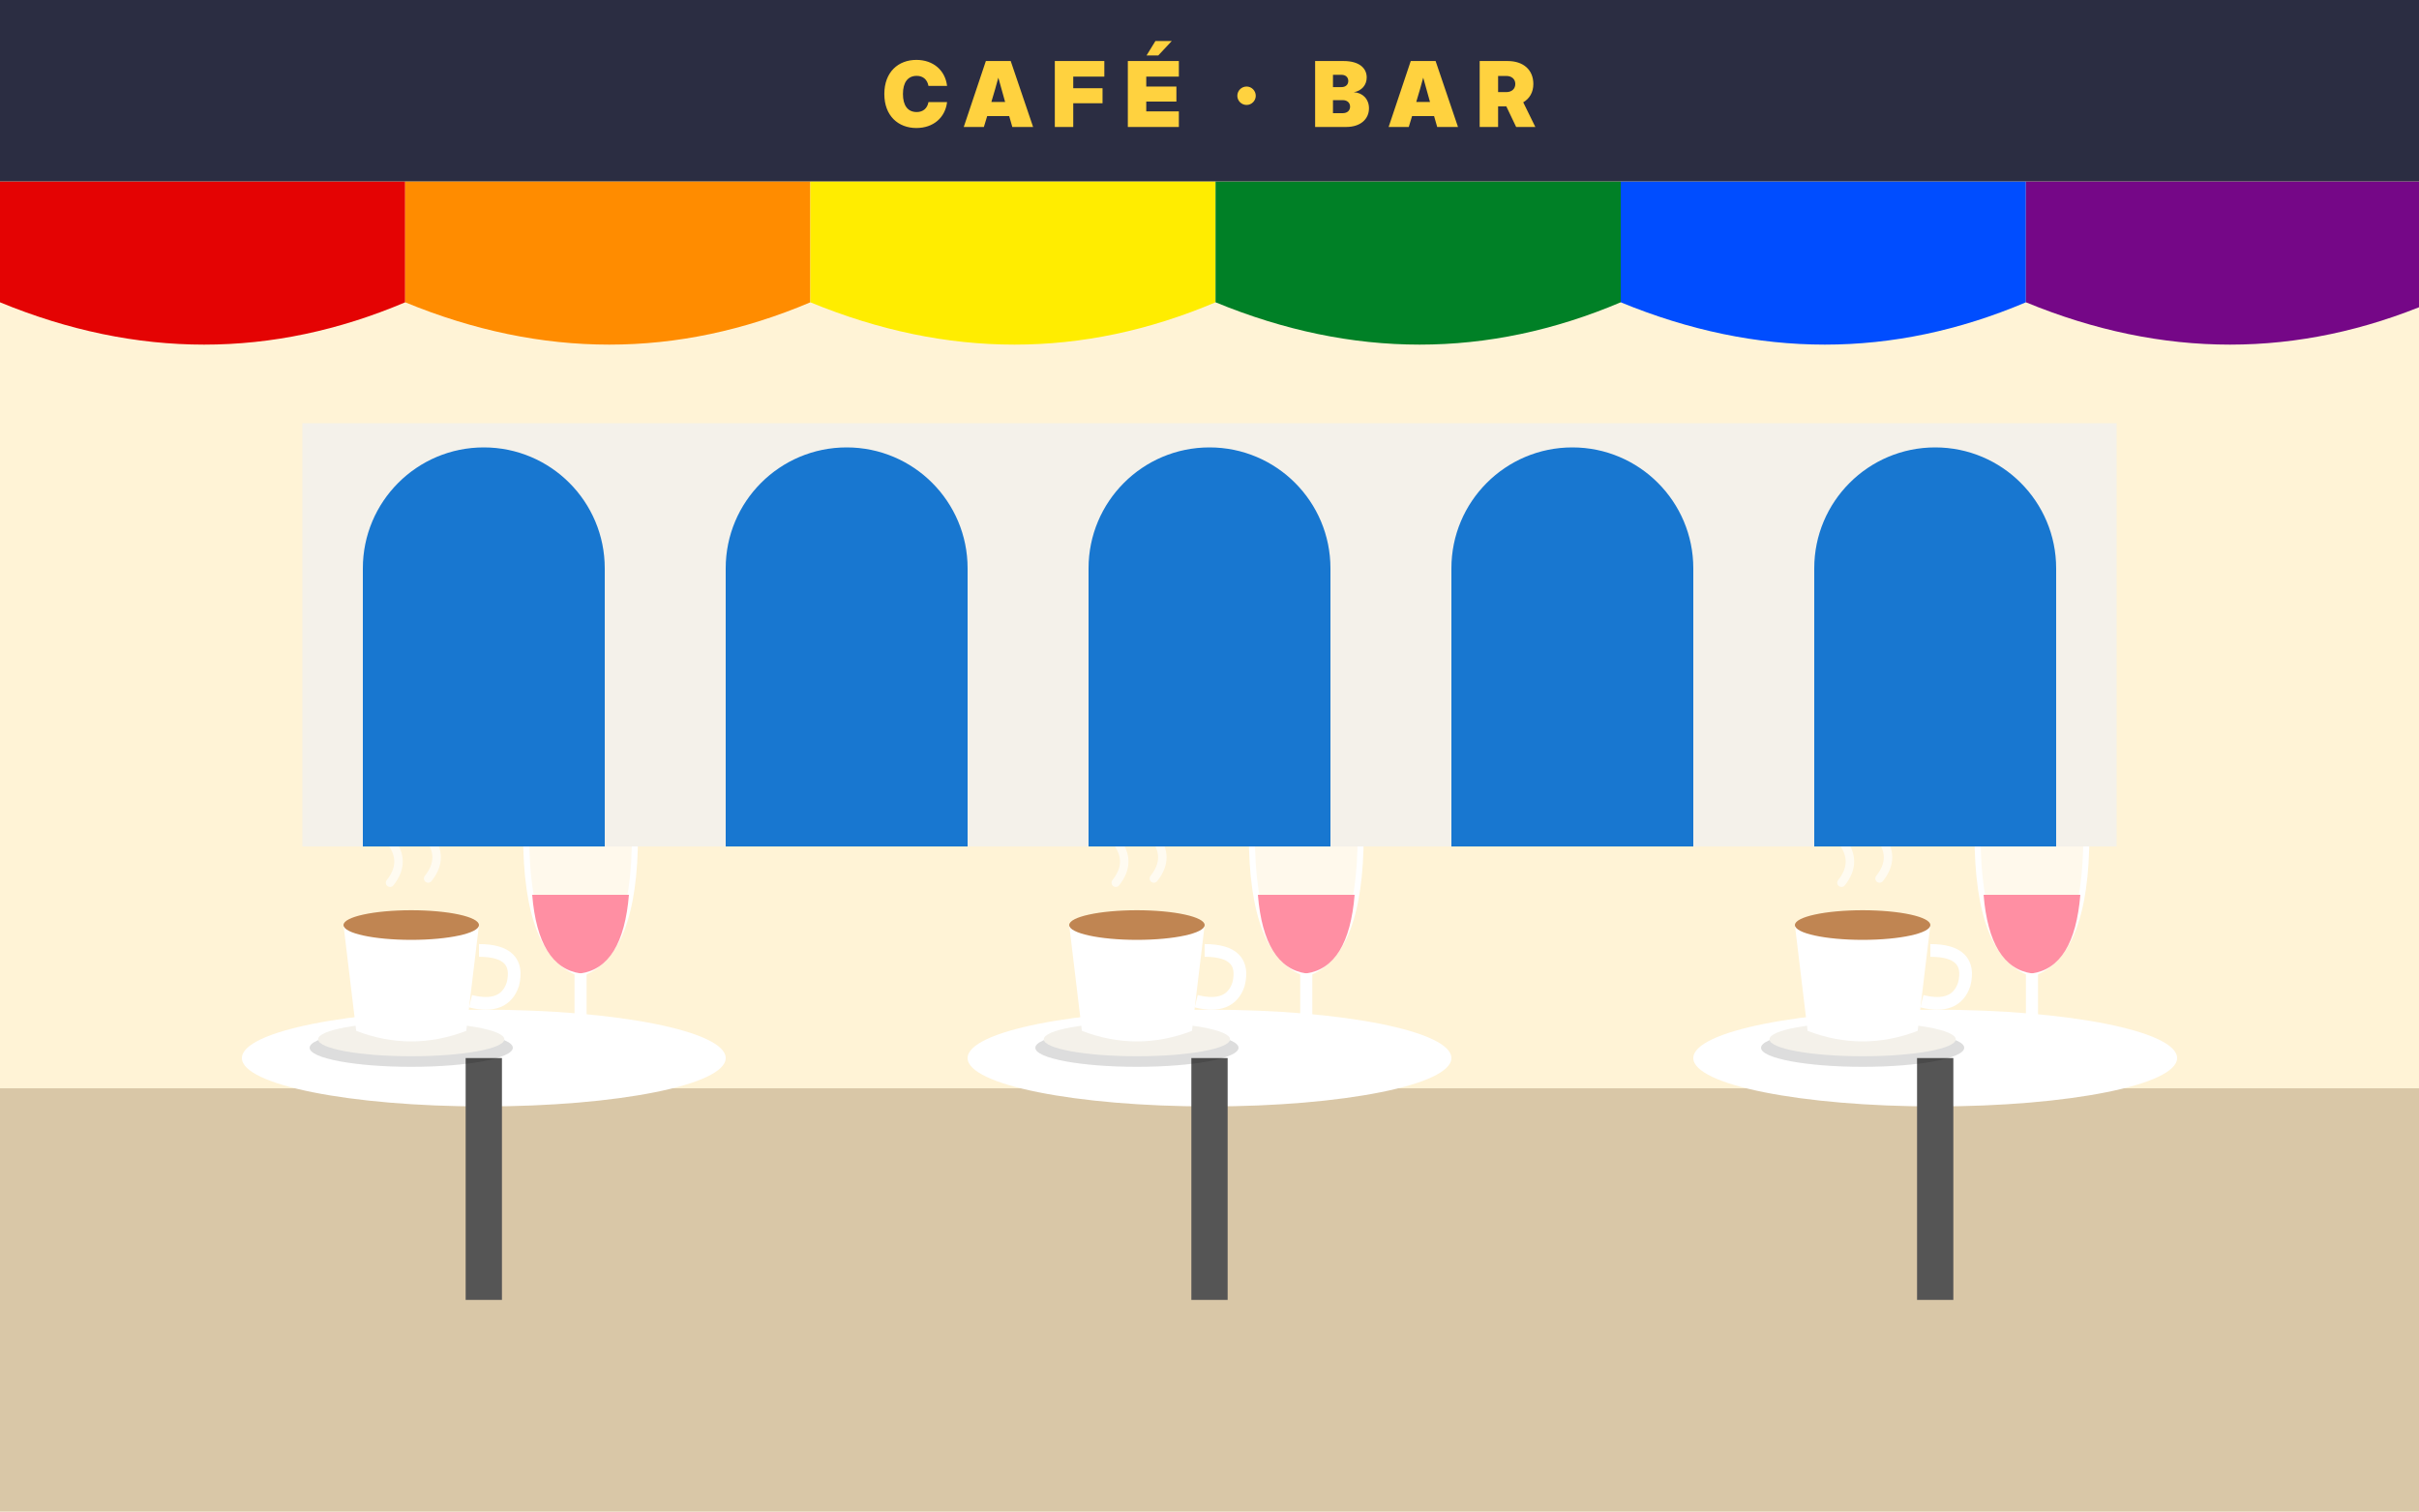
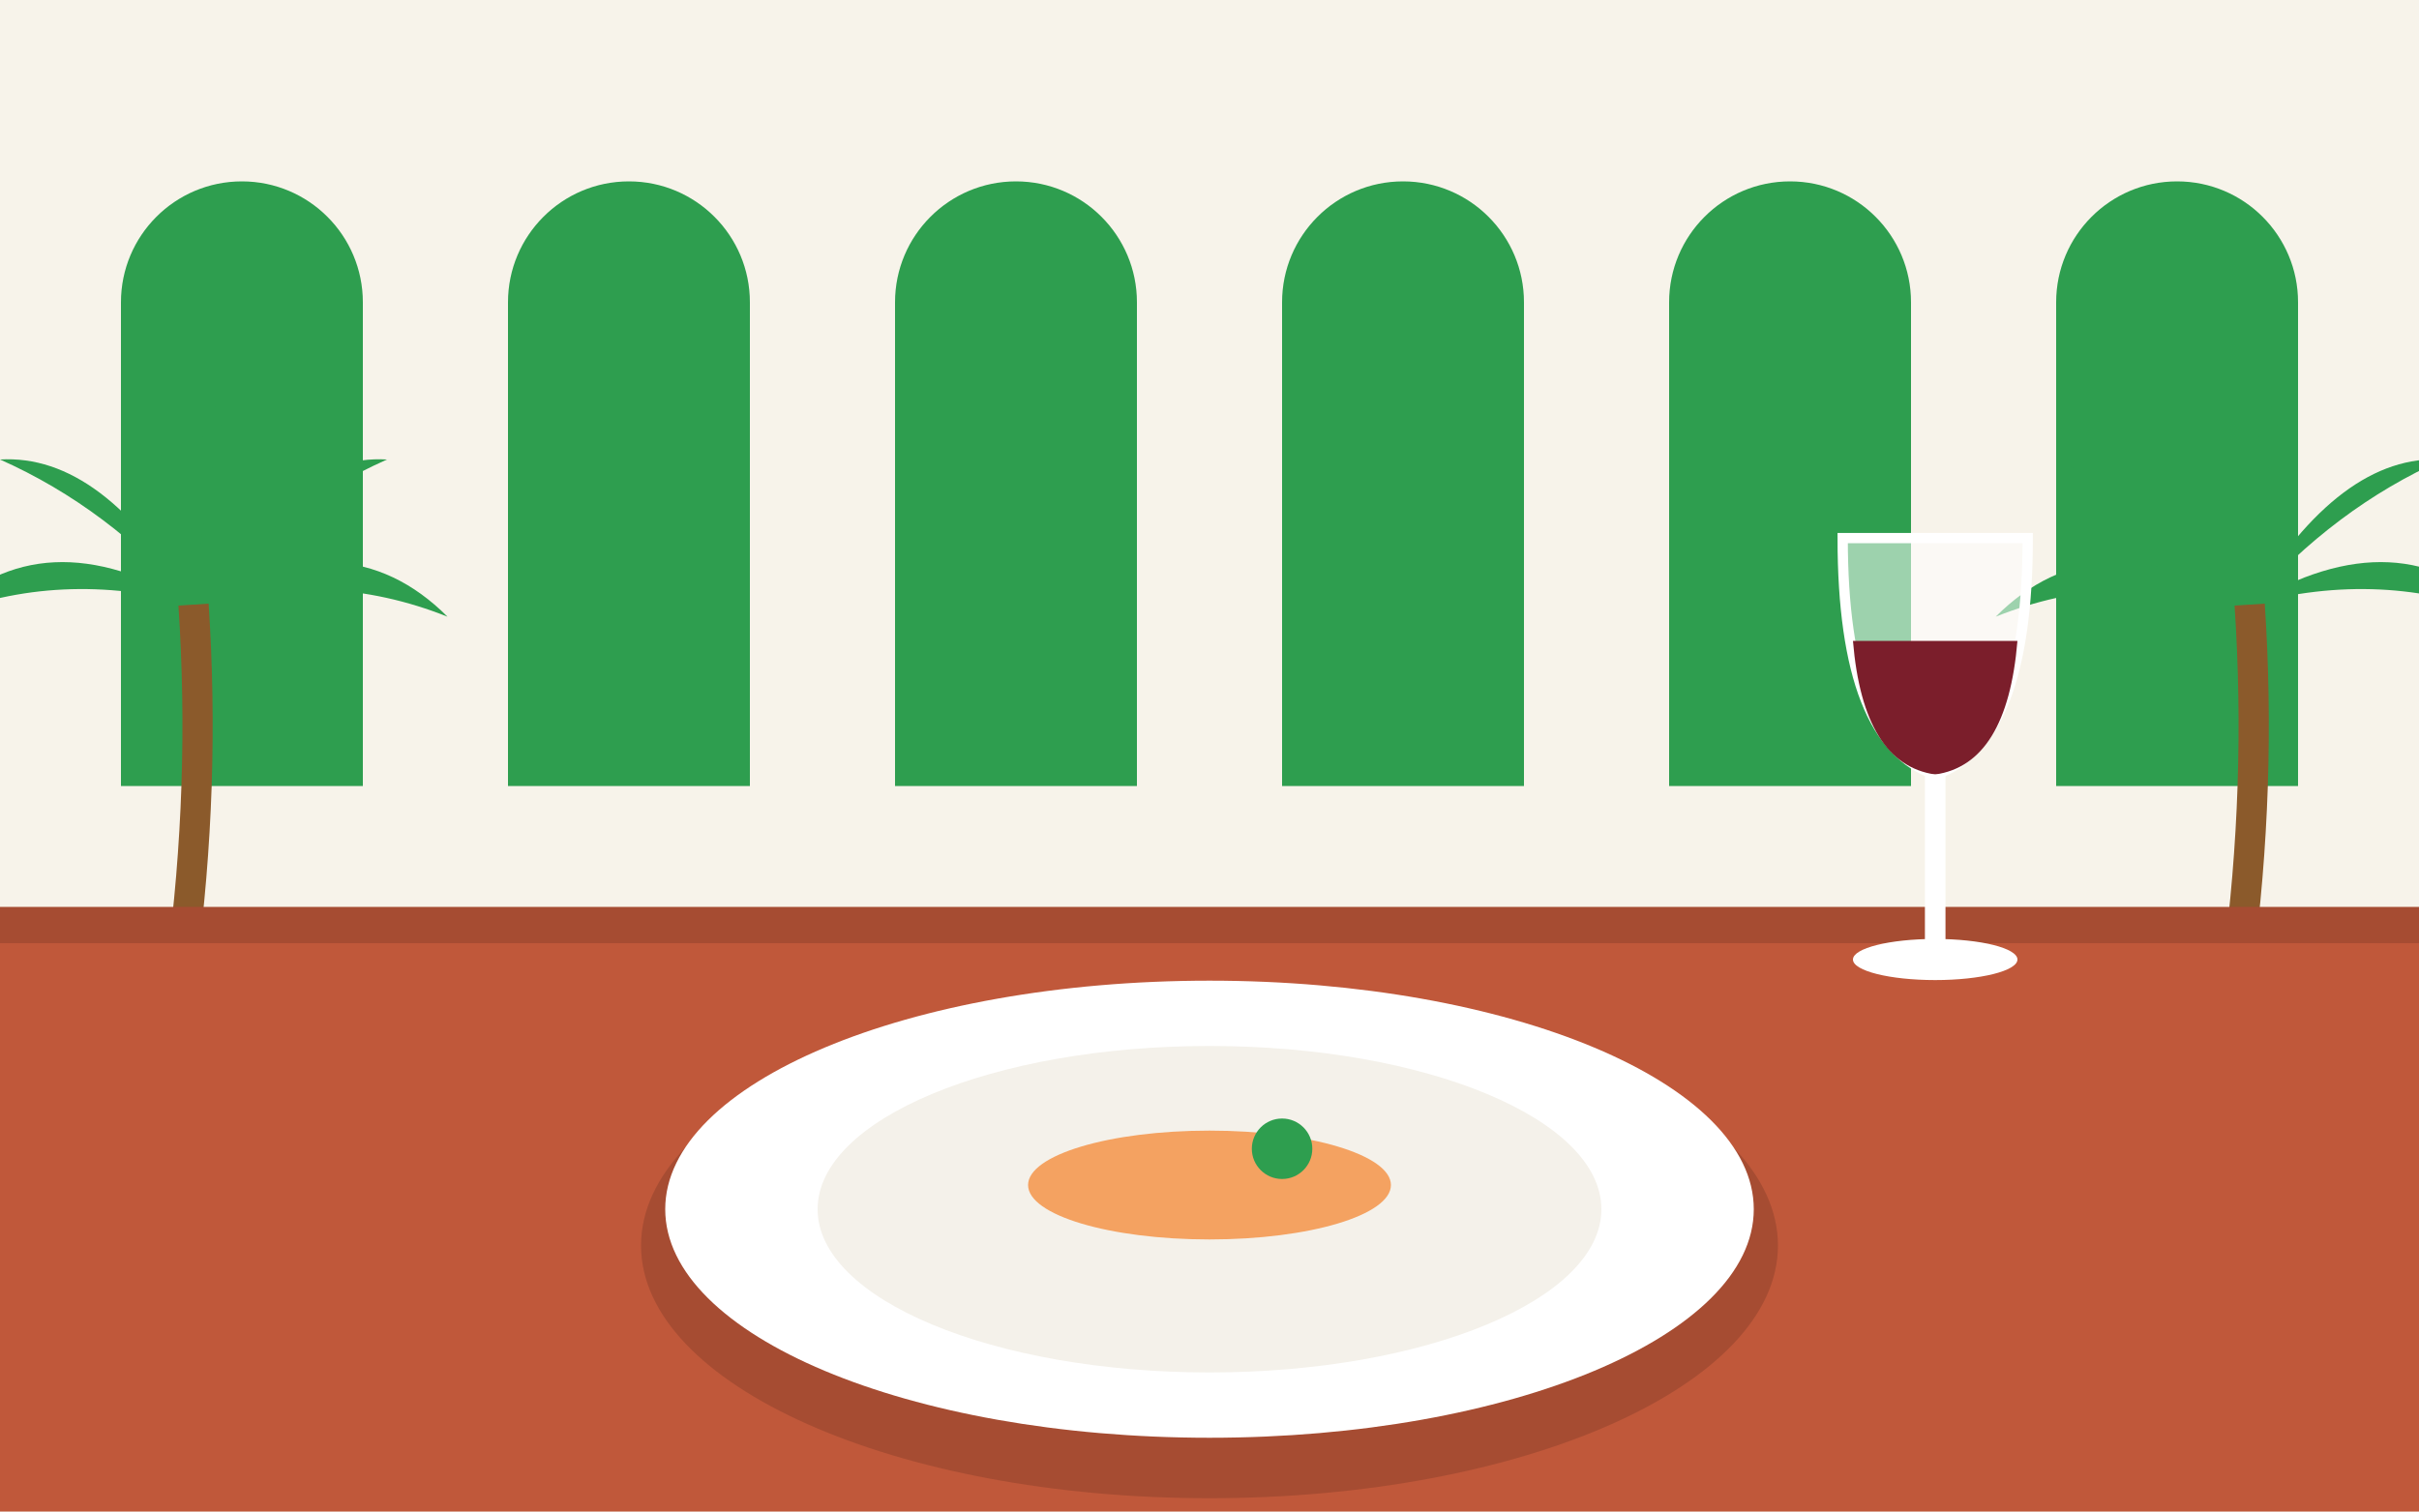
<svg xmlns="http://www.w3.org/2000/svg" viewBox="0 0 400 250" preserveAspectRatio="xMidYMid slice">
  <rect width="400" height="250" fill="#FFF" />
-   <rect width="400" height="250" fill="#FFF3D6" />
-   <path d="M0 30 h67 v20 q-33 14 -67 0z" fill="#E40303" />
-   <path d="M67 30 h67 v20 q-33 14 -67 0z" fill="#FF8C00" />
-   <path d="M134 30 h67 v20 q-33 14 -67 0z" fill="#FFED00" />
-   <path d="M201 30 h67 v20 q-33 14 -67 0z" fill="#008026" />
-   <path d="M268 30 h67 v20 q-33 14 -67 0z" fill="#004DFF" />
-   <path d="M335 30 h67 v20 q-33 14 -67 0z" fill="#750787" />
-   <rect x="0" y="0" width="400" height="30" fill="#2B2D42" />
-   <text x="200" y="21" text-anchor="middle" font-family="Inter Display" font-weight="900" font-size="15" fill="#FFD23F" letter-spacing="3">CAFÉ · BAR</text>
-   <rect x="0" y="180" width="400" height="70" fill="#D9C7A7" />
-   <g transform="translate(80,175)">
-     <ellipse cx="0" cy="0" rx="40" ry="8" fill="#fff" />
-     <rect x="-3" y="0" width="6" height="40" fill="#555" />
+   <rect width="400" height="250" fill="#F7F3EA" />
+   <path d="M20 130 V50.0 A20.0 20.0 0 0 1 60 50.0 V130Z" fill="#2E9E4F" />
+   <path d="M84 130 V50.0 A20.0 20.0 0 0 1 124 50.0 V130Z" fill="#2E9E4F" />
+   <path d="M148 130 V50.0 A20.0 20.0 0 0 1 188 50.0 V130Z" fill="#2E9E4F" />
+   <path d="M212 130 V50.0 A20.0 20.0 0 0 1 252 50.0 V130Z" fill="#2E9E4F" />
+   <path d="M276 130 V50.0 A20.0 20.0 0 0 1 316 50.0 V130Z" fill="#2E9E4F" />
+   <path d="M340 130 V50.0 A20.0 20.0 0 0 1 380 50.0 V130Z" fill="#2E9E4F" />
+   <g transform="translate(30,160) scale(1.0)">
+     <path d="M0 0 Q4 -30.0 2 -60" stroke="#8B5A2B" stroke-width="5" fill="none" />
+     <g fill="#2E9E4F" transform="translate(2,-60)">
+       <path d="M0 0 Q-25 -15 -42 2 Q-22 -6 0 0Z" />
+       <path d="M0 0 Q25 -15 42 2 Q22 -6 0 0Z" />
+       <path d="M0 0 Q-15 -25 -32 -24 Q-14 -16 0 0Z" />
+       <path d="M0 0 Q15 -25 32 -24 Q14 -16 0 0Z" />
+       <path d="M0 0 Q-2 -28 6 -36 Q2 -20 0 0Z" />
+     </g>
  </g>
-   <g transform="translate(68,160) scale(0.35)">
-     <ellipse cx="0" cy="38" rx="48" ry="9" fill="#00000022" />
-     <ellipse cx="0" cy="34" rx="44" ry="8" fill="#F4F1EA" />
-     <path d="M-32 -20 h64 l-6 50 q-26 10 -52 0z" fill="#fff" />
-     <ellipse cx="0" cy="-20" rx="32" ry="7" fill="#C08552" />
-     <path d="M32 -8 q20 0 16 16 q-4 12 -20 8" stroke="#fff" stroke-width="6" fill="none" />
-     <path d="M-10 -40 q8 -10 0 -20 M8 -42 q8 -10 0 -20" stroke="#ffffffaa" stroke-width="4" fill="none" stroke-linecap="round" />
+   <g transform="translate(370,160) scale(1.0)">
+     <path d="M0 0 Q4 -30.0 2 -60" stroke="#8B5A2B" stroke-width="5" fill="none" />
+     <g fill="#2E9E4F" transform="translate(2,-60)">
+       <path d="M0 0 Q-25 -15 -42 2 Q-22 -6 0 0Z" />
+       <path d="M0 0 Q25 -15 42 2 Q22 -6 0 0Z" />
+       <path d="M0 0 Q-15 -25 -32 -24 Q-14 -16 0 0Z" />
+       <path d="M0 0 Q15 -25 32 -24 Q14 -16 0 0Z" />
+       <path d="M0 0 Q-2 -28 6 -36 Q2 -20 0 0Z" />
+     </g>
  </g>
-   <g transform="translate(96,168) scale(0.5)">
+   <rect x="0" y="150" width="400" height="100" fill="#C0583A" />
+   <rect x="0" y="150" width="400" height="6" fill="#00000022" />
+   <g transform="translate(200,200)">
+     <ellipse cx="0" cy="6" rx="94" ry="41.8" fill="#00000022" />
+     <ellipse cx="0" cy="0" rx="90" ry="37.8" fill="#FFFFFF" />
+     <ellipse cx="0" cy="0" rx="64.8" ry="27.0" fill="#F4F1EA" />
+     <ellipse cx="0" cy="-4" rx="30" ry="9" fill="#F4A261" />
+     <circle cx="12" cy="-10" r="5" fill="#2E9E4F" />
+   </g>
+   <g transform="translate(320,140) scale(0.85)">
    <path d="M-18 -60 h36 q0 40 -18 46 q-18 -6 -18 -46z" fill="#ffffff88" stroke="#fff" stroke-width="2" />
-     <path d="M-16 -40 h32 q-2 24 -16 26 q-14 -2 -16 -26z" fill="#FF8FA3" />
+     <path d="M-16 -40 h32 q-2 24 -16 26 q-14 -2 -16 -26z" fill="#7B1E2B" />
    <rect x="-2" y="-14" width="4" height="34" fill="#fff" />
    <ellipse cx="0" cy="22" rx="16" ry="4" fill="#fff" />
  </g>
-   <g transform="translate(200,175)">
-     <ellipse cx="0" cy="0" rx="40" ry="8" fill="#fff" />
-     <rect x="-3" y="0" width="6" height="40" fill="#555" />
-   </g>
-   <g transform="translate(188,160) scale(0.35)">
-     <ellipse cx="0" cy="38" rx="48" ry="9" fill="#00000022" />
-     <ellipse cx="0" cy="34" rx="44" ry="8" fill="#F4F1EA" />
-     <path d="M-32 -20 h64 l-6 50 q-26 10 -52 0z" fill="#fff" />
-     <ellipse cx="0" cy="-20" rx="32" ry="7" fill="#C08552" />
-     <path d="M32 -8 q20 0 16 16 q-4 12 -20 8" stroke="#fff" stroke-width="6" fill="none" />
-     <path d="M-10 -40 q8 -10 0 -20 M8 -42 q8 -10 0 -20" stroke="#ffffffaa" stroke-width="4" fill="none" stroke-linecap="round" />
-   </g>
-   <g transform="translate(216,168) scale(0.5)">
-     <path d="M-18 -60 h36 q0 40 -18 46 q-18 -6 -18 -46z" fill="#ffffff88" stroke="#fff" stroke-width="2" />
-     <path d="M-16 -40 h32 q-2 24 -16 26 q-14 -2 -16 -26z" fill="#FF8FA3" />
-     <rect x="-2" y="-14" width="4" height="34" fill="#fff" />
-     <ellipse cx="0" cy="22" rx="16" ry="4" fill="#fff" />
-   </g>
-   <g transform="translate(320,175)">
-     <ellipse cx="0" cy="0" rx="40" ry="8" fill="#fff" />
-     <rect x="-3" y="0" width="6" height="40" fill="#555" />
-   </g>
-   <g transform="translate(308,160) scale(0.35)">
-     <ellipse cx="0" cy="38" rx="48" ry="9" fill="#00000022" />
-     <ellipse cx="0" cy="34" rx="44" ry="8" fill="#F4F1EA" />
-     <path d="M-32 -20 h64 l-6 50 q-26 10 -52 0z" fill="#fff" />
-     <ellipse cx="0" cy="-20" rx="32" ry="7" fill="#C08552" />
-     <path d="M32 -8 q20 0 16 16 q-4 12 -20 8" stroke="#fff" stroke-width="6" fill="none" />
-     <path d="M-10 -40 q8 -10 0 -20 M8 -42 q8 -10 0 -20" stroke="#ffffffaa" stroke-width="4" fill="none" stroke-linecap="round" />
-   </g>
-   <g transform="translate(336,168) scale(0.5)">
-     <path d="M-18 -60 h36 q0 40 -18 46 q-18 -6 -18 -46z" fill="#ffffff88" stroke="#fff" stroke-width="2" />
-     <path d="M-16 -40 h32 q-2 24 -16 26 q-14 -2 -16 -26z" fill="#FF8FA3" />
-     <rect x="-2" y="-14" width="4" height="34" fill="#fff" />
-     <ellipse cx="0" cy="22" rx="16" ry="4" fill="#fff" />
-   </g>
-   <g transform="translate(200,100)">
-     <rect x="-150" y="-30" width="300" height="70" fill="#F4F1EA" />
-     <path d="M-140 40 V-6.0 A20.0 20.0 0 0 1 -100 -6.0 V40Z" fill="#1877D0" />
-     <path d="M-80 40 V-6.0 A20.0 20.0 0 0 1 -40 -6.0 V40Z" fill="#1877D0" />
-     <path d="M-20 40 V-6.0 A20.0 20.0 0 0 1 20 -6.0 V40Z" fill="#1877D0" />
-     <path d="M40 40 V-6.0 A20.0 20.0 0 0 1 80 -6.0 V40Z" fill="#1877D0" />
-     <path d="M100 40 V-6.0 A20.0 20.0 0 0 1 140 -6.0 V40Z" fill="#1877D0" />
-   </g>
</svg>
